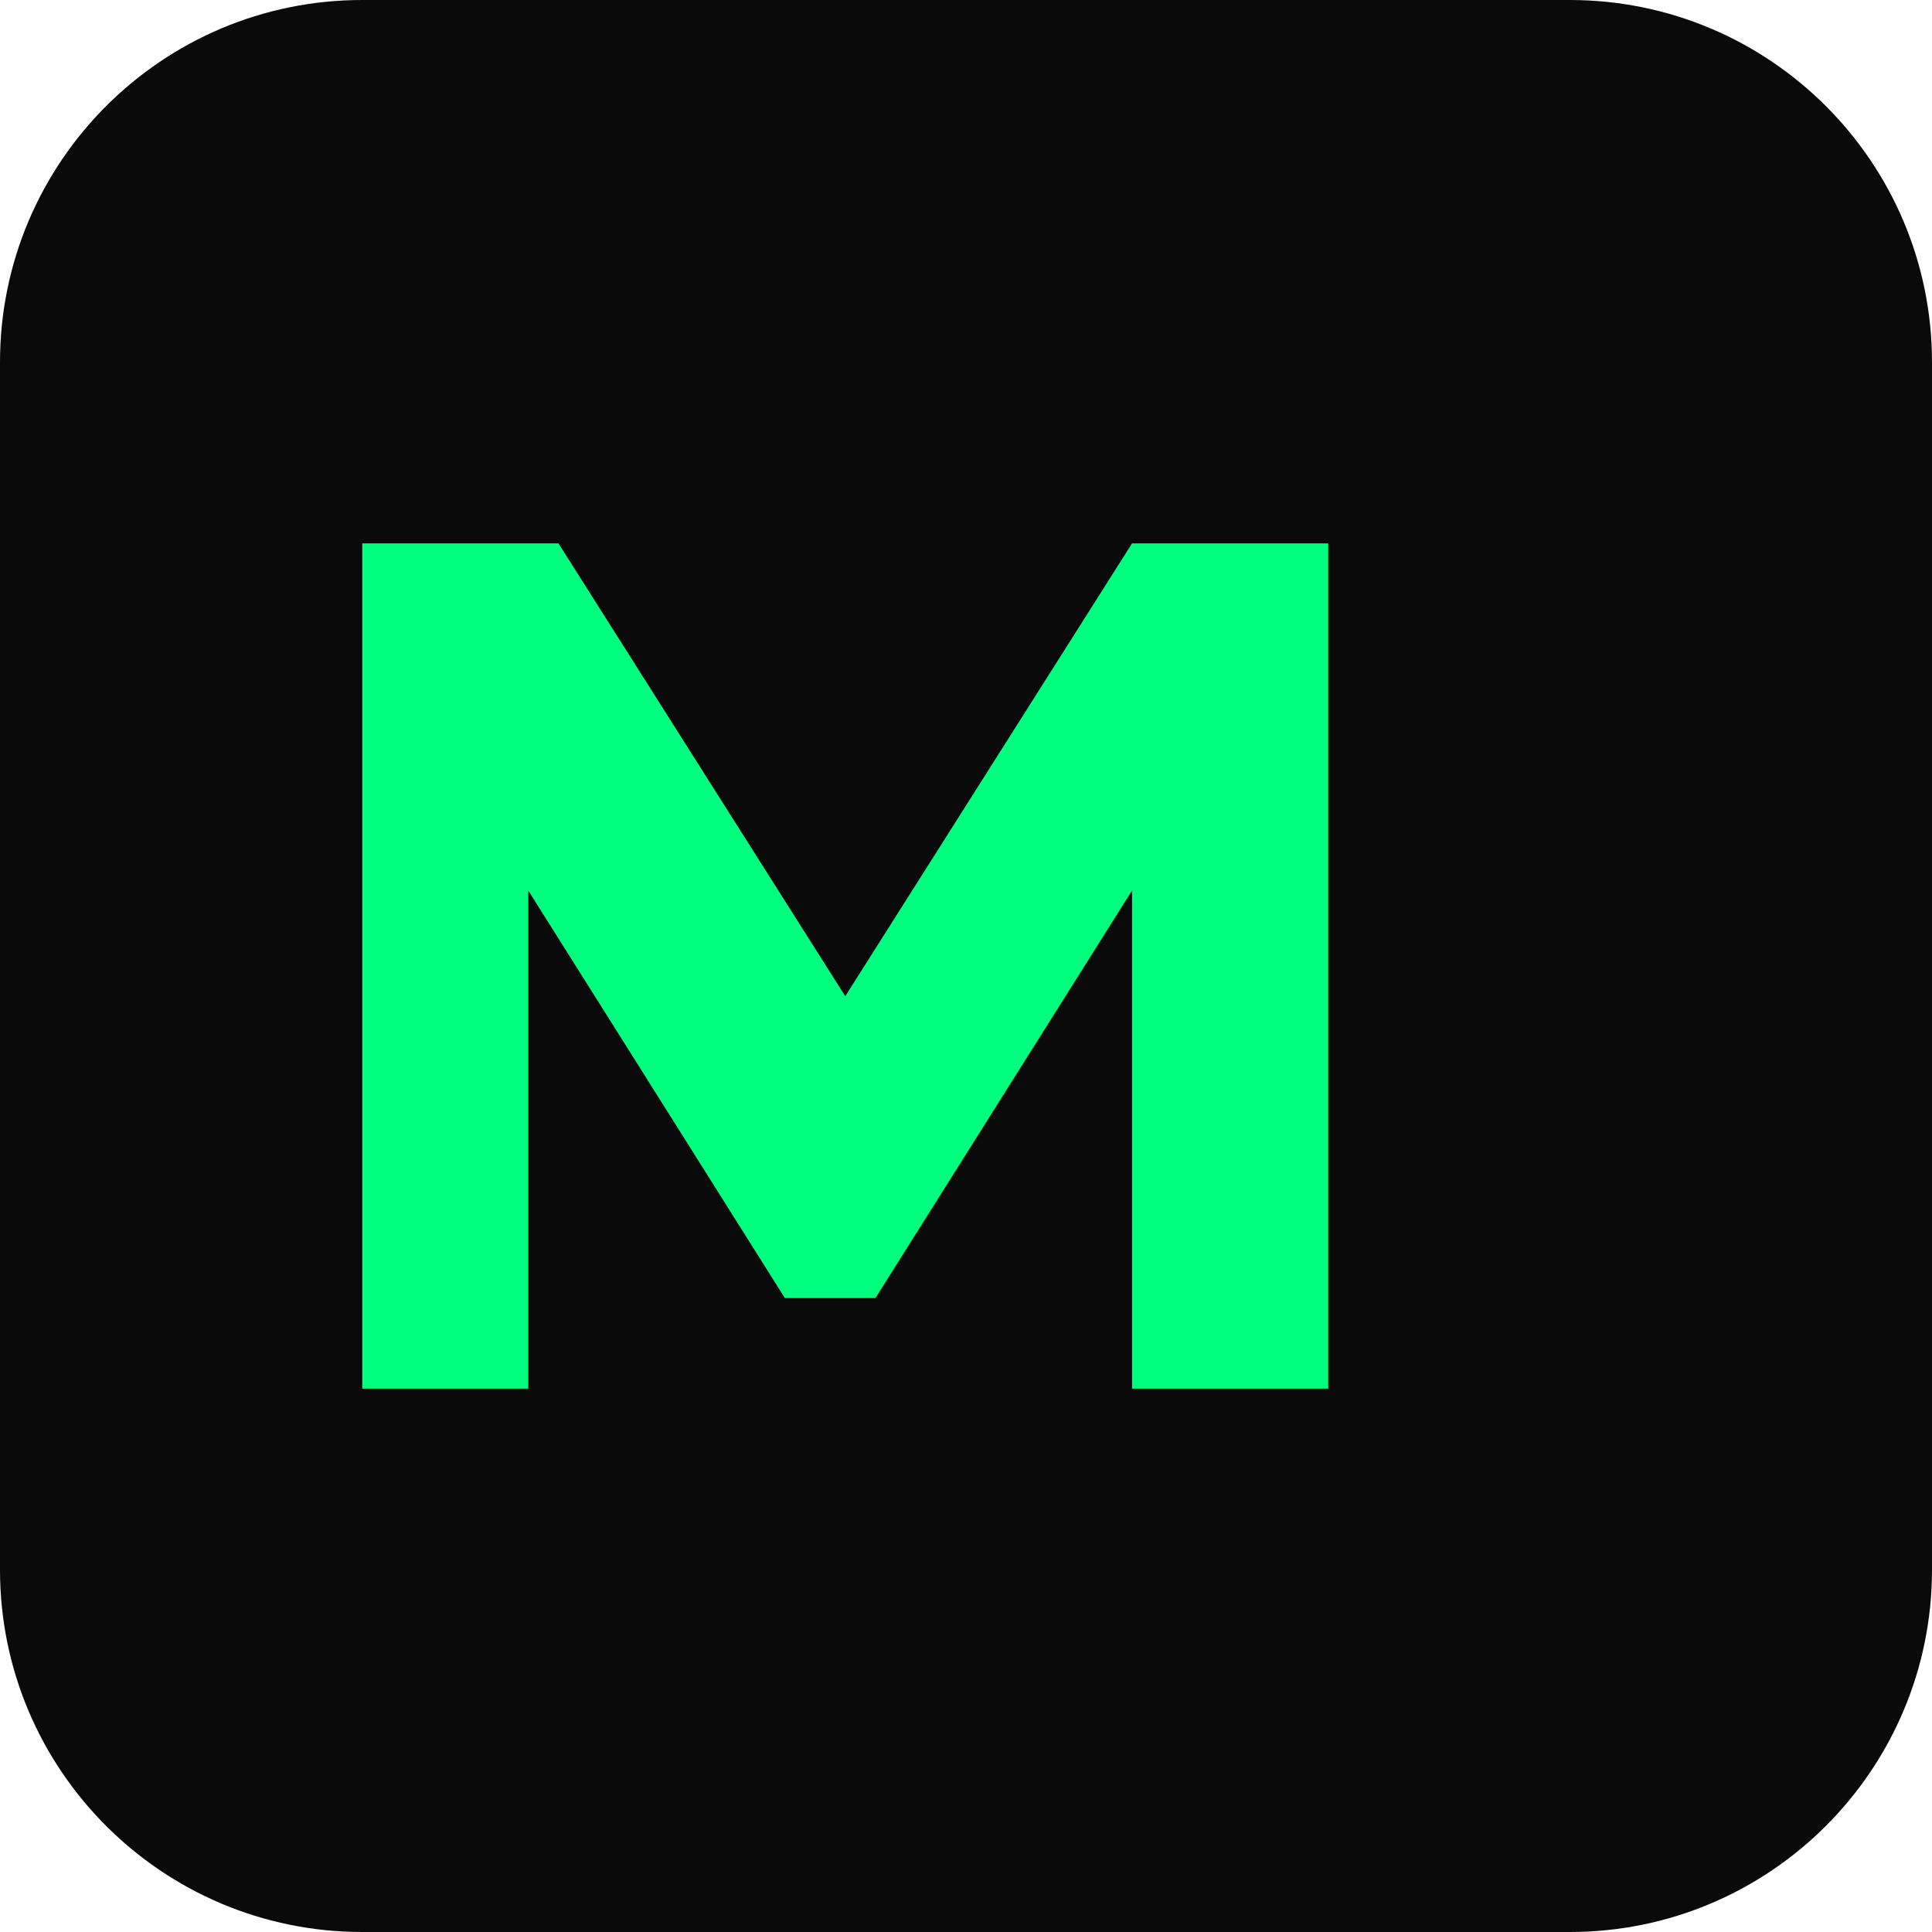
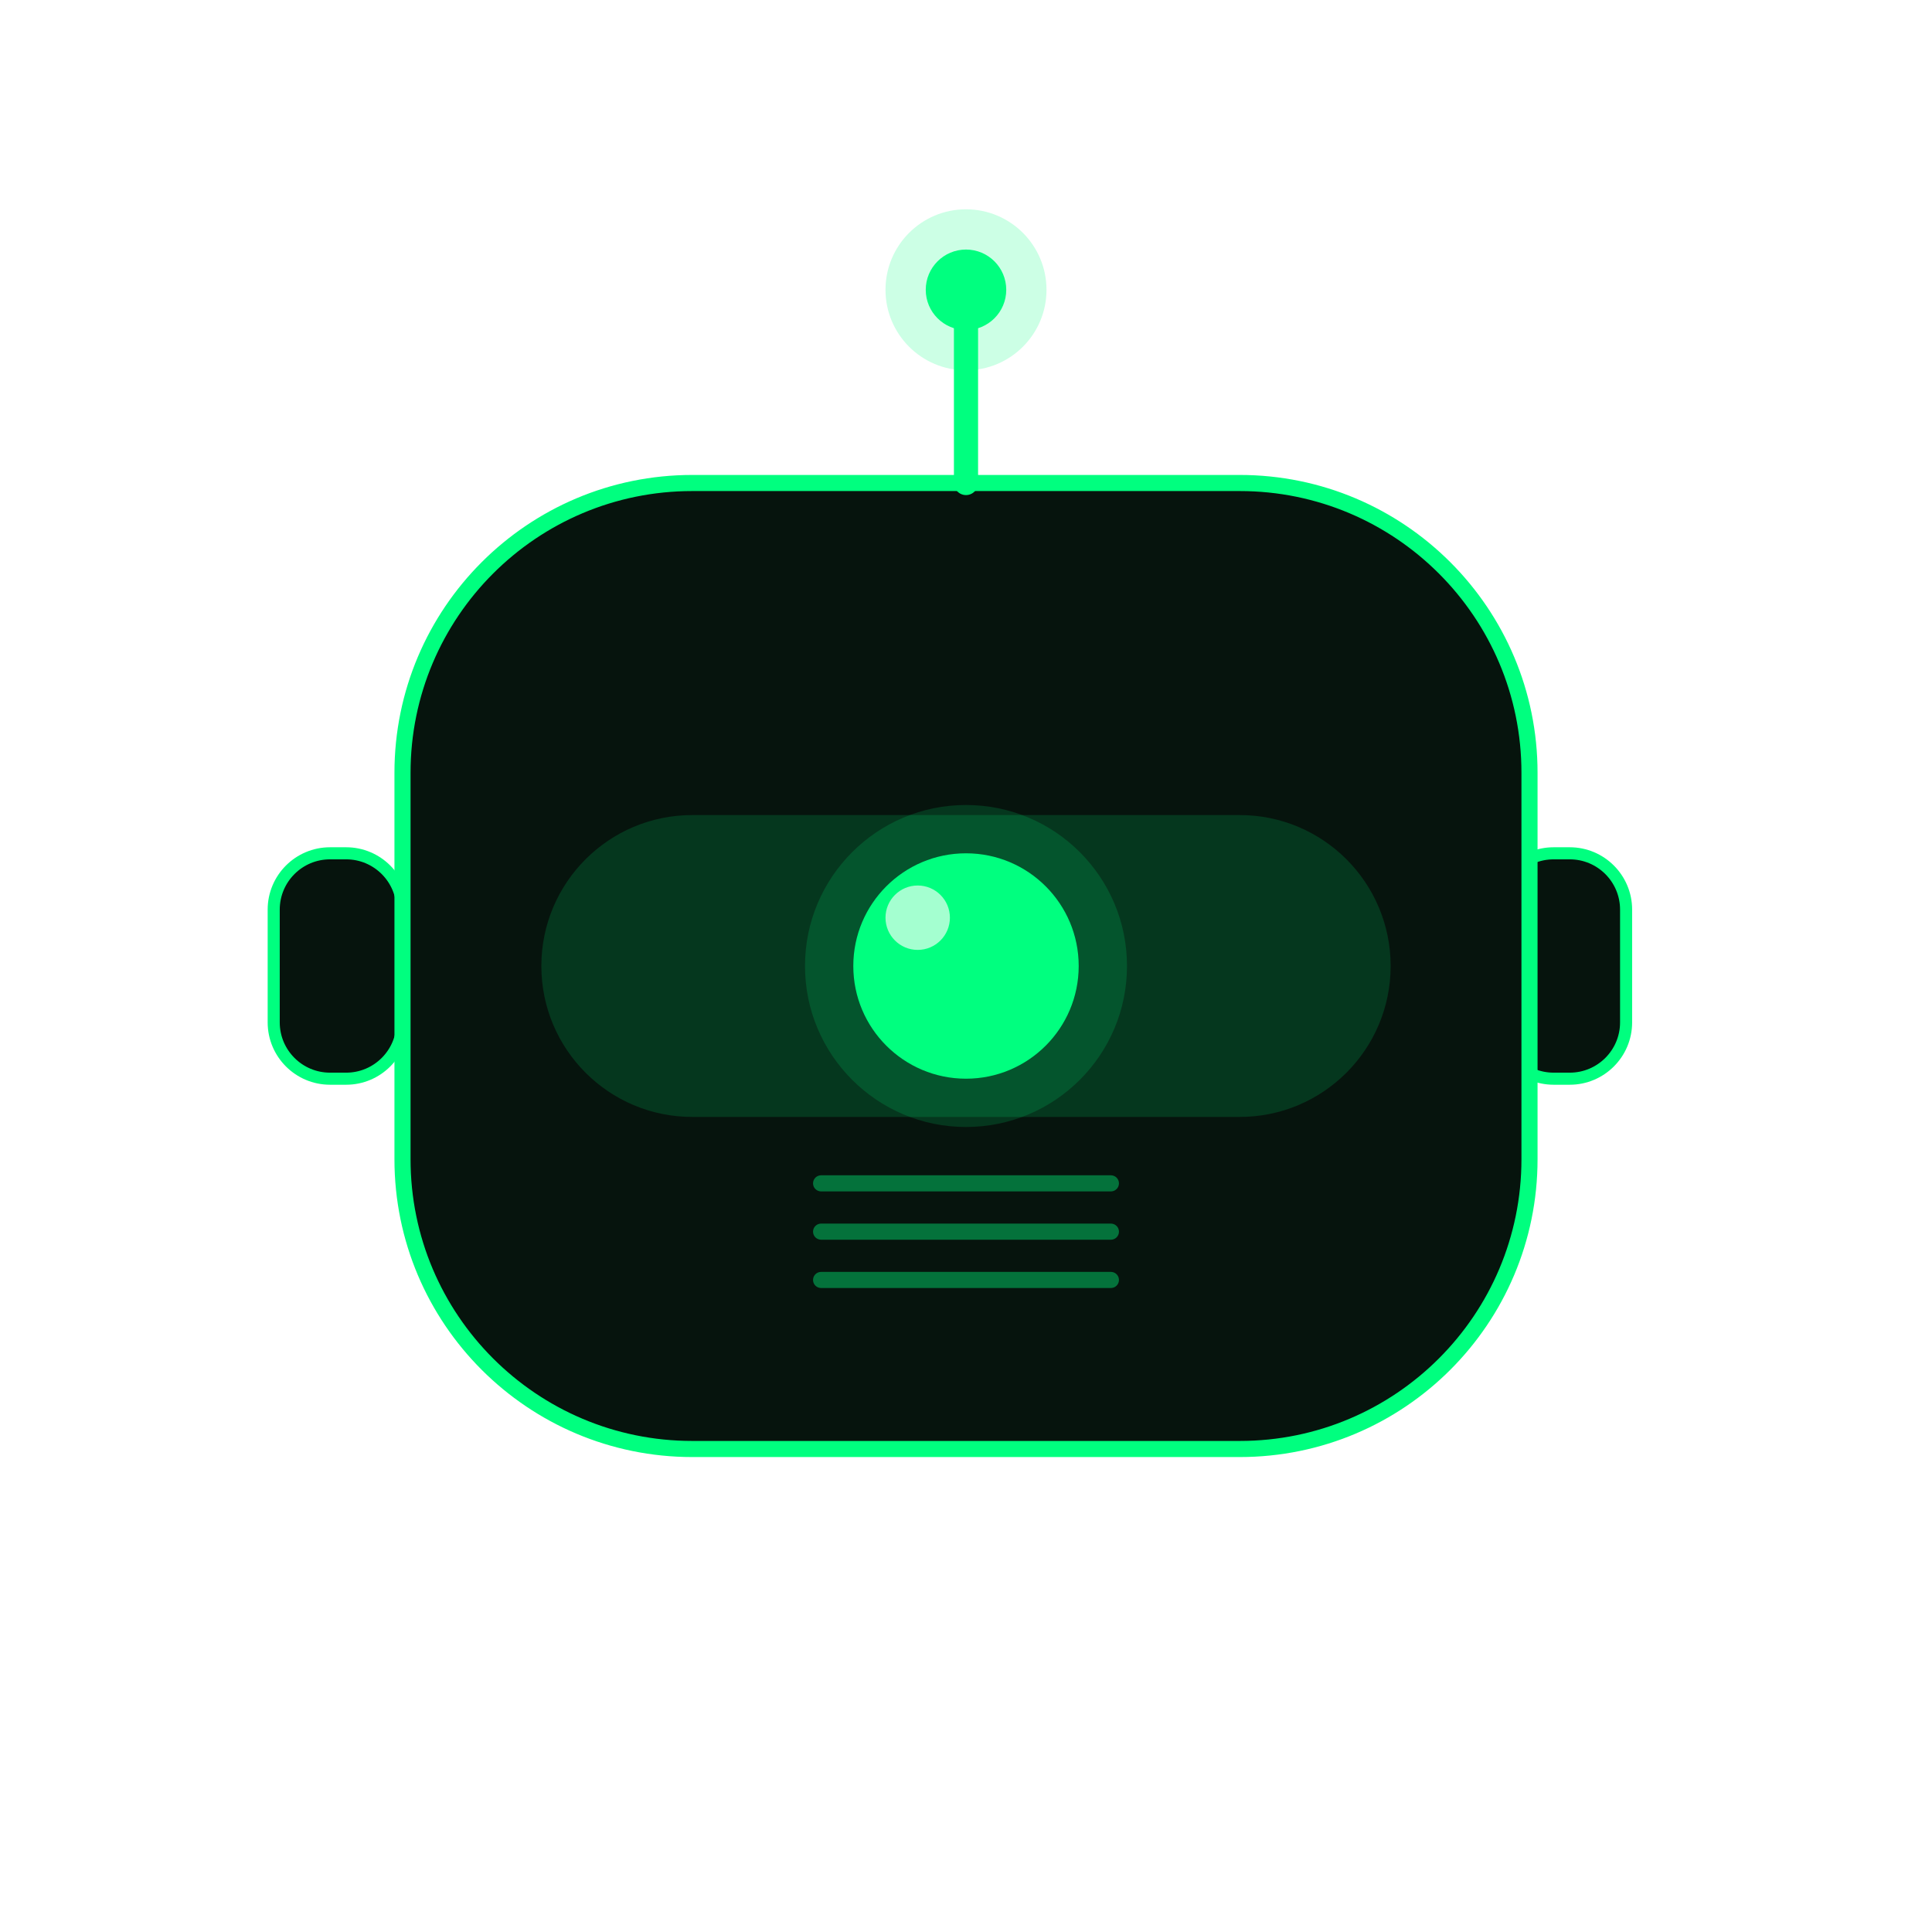
- <svg xmlns="http://www.w3.org/2000/svg" width="64" height="64" viewBox="0 0 64 64">
-   <rect width="64" height="64" rx="12" fill="#0a0a0a" />
-   <path d="M12 46V18h6.5l9.5 15 9.5-15H44v28h-6.5V29.5L29 43h-3l-8.5-13.5V46H12z" fill="#00ff7f" />
+ <svg xmlns="http://www.w3.org/2000/svg" width="64" height="64" viewBox="0 0 240 240">
+   <rect x="34" y="106" width="16" height="28" rx="7" fill="#06140D" stroke="#00FF7F" stroke-width="1.5" />
+   <rect x="186" y="106" width="16" height="28" rx="7" fill="#06140D" stroke="#00FF7F" stroke-width="1.5" />
+   <rect x="50" y="60" width="140" height="120" rx="36" fill="#06140D" stroke="#00FF7F" stroke-width="2" />
+   <rect x="68" y="102" width="104" height="36" rx="18" fill="#00FF7F" opacity="0.15" stroke="#00FF7F" stroke-width="1.5" />
+   <circle cx="120" cy="120" r="20" fill="#00FF7F" opacity="0.15" />
+   <circle cx="120" cy="120" r="14" fill="#00FF7F" />
+   <circle cx="114" cy="114" r="4" fill="#B6FFD9" opacity="0.9" />
+   <line x1="102" y1="147" x2="138" y2="147" stroke="#00FF7F" stroke-width="2" opacity="0.4" stroke-linecap="round" />
+   <line x1="102" y1="153" x2="138" y2="153" stroke="#00FF7F" stroke-width="2" opacity="0.4" stroke-linecap="round" />
+   <line x1="102" y1="159" x2="138" y2="159" stroke="#00FF7F" stroke-width="2" opacity="0.4" stroke-linecap="round" />
+   <line x1="120" y1="60" x2="120" y2="36" stroke="#00FF7F" stroke-width="3" stroke-linecap="round" />
+   <circle cx="120" cy="36" r="10" fill="#00FF7F" opacity="0.2" />
+   <circle cx="120" cy="36" r="5" fill="#00FF7F" />
</svg>
